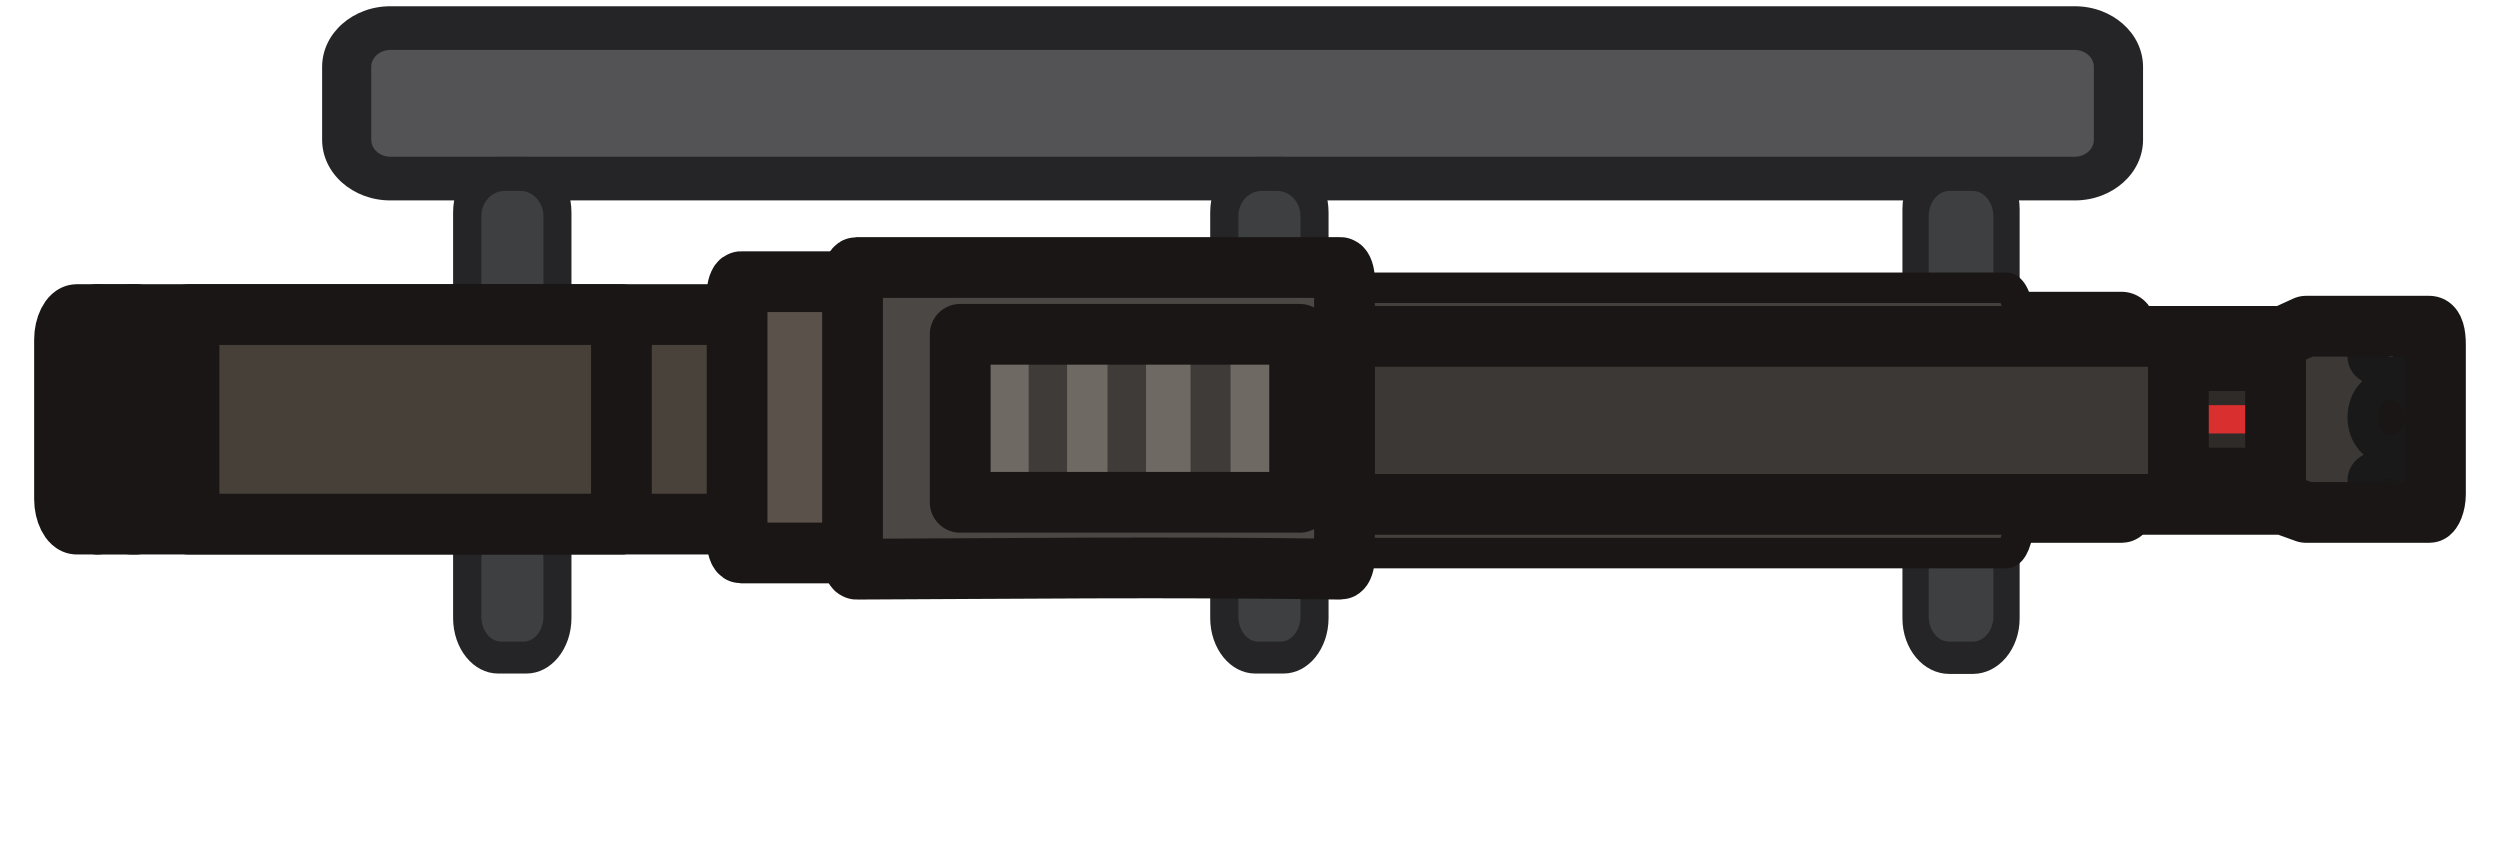
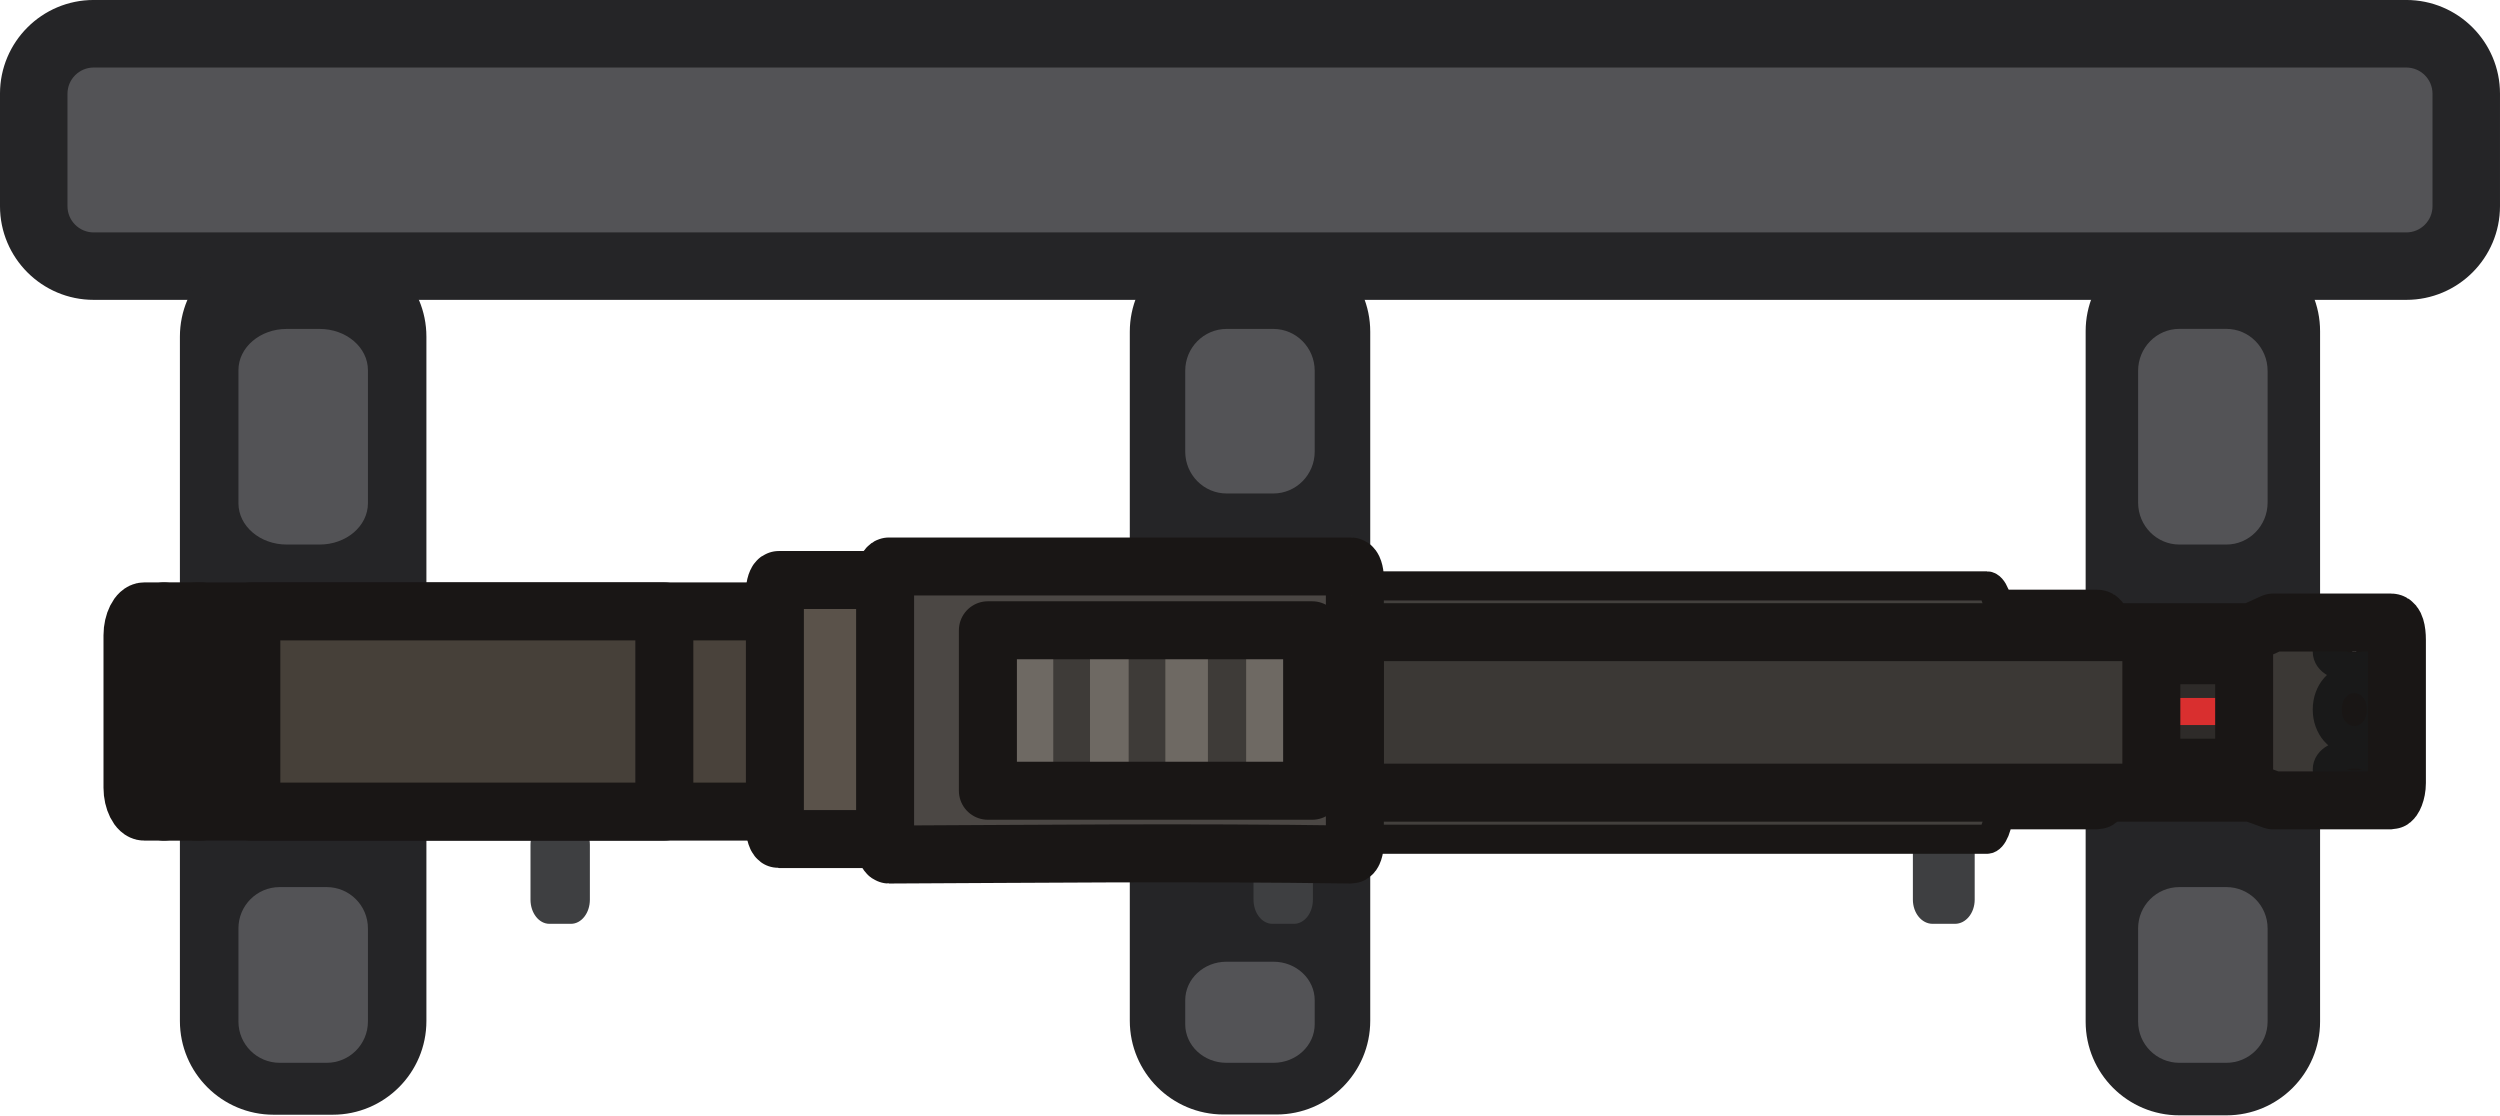
- <svg xmlns="http://www.w3.org/2000/svg" width="219.595" height="74.389" viewBox="0 0 58.101 19.682" version="1.1" id="svg29172">
+ <svg xmlns="http://www.w3.org/2000/svg" width="166.744" height="74.389" viewBox="0 0 44.118 19.682" version="1.1" id="svg29172">
  <defs id="defs29169">
    <style id="style955">
      .cls-1 {
        fill: #917852;
      }

      .cls-2, .cls-3 {
        fill: #c8a572;
      }

      .cls-4 {
        fill: #121212;
      }

      .cls-5 {
        fill: #181209;
      }

      .cls-6 {
        fill: #19130b;
      }

      .cls-7 {
        fill: #9a825e;
      }

      .cls-3, .cls-8, .cls-9, .cls-10 {
        stroke-width: 3px;
      }

      .cls-3, .cls-10 {
        stroke: #1a1814;
      }

      .cls-8 {
        stroke: #121212;
      }

      .cls-8, .cls-9 {
        fill: #5e5c64;
      }

      .cls-9 {
        stroke: #171717;
      }

      .cls-10 {
        fill: #77767b;
      }
    </style>
  </defs>
-   <g id="layer1">
-     <g id="g1" transform="matrix(1.778038,0,0,1.778038,-0.618062,-1.844416)">
-       <rect style="display:inline;fill:#252527;fill-opacity:1;stroke-width:0.029" id="rect118" width="23.801" height="2.538" x="-28.359" y="-3.657" rx="0.892" ry="0.793" transform="scale(-1)" />
-       <rect style="display:inline;fill:#252527;fill-opacity:1;stroke-width:0.064" id="rect119" width="1.532" height="6.8" x="-26.746" y="-9.846" rx="0.612" ry="0.726" transform="scale(-1)" />
-       <rect style="display:inline;fill:#3e3f41;fill-opacity:1;stroke-width:0.022" id="rect120" width="0.846" height="1.41" x="-26.403" y="-9.424" rx="0.269" ry="0.331" transform="scale(-1)" />
-       <rect style="display:inline;fill:#3e3f41;fill-opacity:1;stroke-width:0.024" id="rect121" width="0.846" height="1.731" x="-26.403" y="-5.264" rx="0.269" ry="0.336" transform="scale(-1)" />
-       <rect style="display:inline;fill:#535356;fill-opacity:1;stroke-width:0.03;stroke-dasharray:none" id="rect122" width="22.516" height="1.396" x="-27.716" y="-3.086" rx="0.25" ry="0.222" transform="scale(-1)" />
-       <rect style="display:inline;fill:#252527;fill-opacity:1;stroke-width:0.064" id="rect123" width="1.547" height="6.753" x="-7.817" y="-9.841" rx="0.588" ry="0.726" transform="scale(-1)" />
-       <rect style="display:inline;fill:#3e3f41;fill-opacity:1;stroke-width:0.023" id="rect124" width="0.812" height="1.731" x="-7.451" y="-5.264" rx="0.303" ry="0.331" transform="scale(-1)" />
-       <rect style="display:inline;fill:#3e3f41;fill-opacity:1;stroke-width:0.021" id="rect125" width="0.812" height="1.41" x="-7.451" y="-9.424" transform="scale(-1)" ry="0.331" rx="0.259" />
-       <rect style="display:inline;fill:#252527;fill-opacity:1;stroke-width:0.064" id="rect126" width="1.547" height="6.753" x="-17.713" y="-9.841" rx="0.588" ry="0.726" transform="scale(-1)" />
-       <rect style="display:inline;fill:#3e3f41;fill-opacity:1;stroke-width:0.023" id="rect127" width="0.812" height="1.731" x="-17.346" y="-5.264" rx="0.303" ry="0.331" transform="scale(-1)" />
-       <rect style="display:inline;fill:#3e3f41;fill-opacity:1;stroke-width:0.021" id="rect128" width="0.812" height="1.41" x="-17.346" y="-9.424" rx="0.259" ry="0.331" transform="scale(-1)" />
-       <path class="st0" d="m 26.731,5.248 h 1.349 c 0.053,0 0.079,0.106 0.079,0.238 v 2.011 c 0,0.132 -0.053,0.238 -0.079,0.238 h -1.349 z" id="path195" style="clip-rule:evenodd;fill:#3d3b38;fill-rule:evenodd;stroke:#191615;stroke-width:0.794;stroke-linecap:round;stroke-linejoin:round;stroke-miterlimit:3.873" />
-       <path class="st1" d="m 26.73,5.199 c 0,-0.213 -0.079,-0.4 -0.159,-0.4 h -8.65 v 3.468 h 8.65 c 0.079,0 0.159,-0.187 0.159,-0.4 z" id="path196" style="clip-rule:evenodd;fill:#43403d;fill-rule:evenodd;stroke:#191615;stroke-width:0.398;stroke-linecap:square;stroke-linejoin:round;stroke-miterlimit:3.873;stroke-dasharray:none" />
-       <path class="st2" d="m 31.969,5.698 c 0,0.106 -0.159,0.212 -0.37,0.212 -0.212,0 -0.37,-0.079 -0.37,-0.212 0,-0.106 0.159,-0.212 0.37,-0.212 0.212,0 0.37,0.079 0.37,0.212 z" id="path197" style="clip-rule:evenodd;fill:none;fill-rule:evenodd;stroke:#191615;stroke-width:0.794;stroke-linecap:round;stroke-linejoin:round;stroke-miterlimit:3.873" />
-       <path class="st2" d="m 31.599,6.968 c 0.22,0 0.384,-0.192 0.384,-0.439 0,-0.247 -0.165,-0.439 -0.384,-0.439 -0.22,0 -0.384,0.192 -0.384,0.439 0,0.247 0.165,0.439 0.384,0.439 z" id="path198" style="clip-rule:evenodd;fill:none;fill-rule:evenodd;stroke:#191615;stroke-width:0.794;stroke-linecap:round;stroke-linejoin:round;stroke-miterlimit:3.873" />
-       <path class="st2" d="m 31.969,7.312 c 0,0.106 -0.159,0.212 -0.37,0.212 -0.212,0 -0.37,-0.079 -0.37,-0.212 0,-0.106 0.159,-0.212 0.37,-0.212 0.212,0 0.37,0.106 0.37,0.212 z" id="path199" style="clip-rule:evenodd;fill:none;fill-rule:evenodd;stroke:#191615;stroke-width:0.794;stroke-linecap:round;stroke-linejoin:round;stroke-miterlimit:3.873" />
-       <path class="st3" d="m 32.102,5.301 h -1.614 l -0.291,0.106 H 17.92 v 2.196 h 12.277 l 0.291,0.106 h 1.614 c 0.053,0 0.079,-0.106 0.079,-0.238 v -1.958 c 0,-0.106 -0.026,-0.212 -0.079,-0.212 z m -0.132,0.397 c 0,0.106 -0.159,0.212 -0.37,0.212 -0.212,0 -0.37,-0.079 -0.37,-0.212 0,-0.106 0.159,-0.212 0.37,-0.212 0.212,0 0.37,0.079 0.37,0.212 z m -0.37,1.217 c 0.212,0 0.37,-0.185 0.37,-0.423 0,-0.238 -0.159,-0.423 -0.37,-0.423 -0.212,0 -0.37,0.185 -0.37,0.423 0,0.238 0.159,0.423 0.37,0.423 z m 0,0.609 c 0.212,0 0.37,-0.079 0.37,-0.212 0,-0.106 -0.159,-0.212 -0.37,-0.212 -0.212,0 -0.37,0.079 -0.37,0.212 0,0.106 0.159,0.212 0.37,0.212 z" id="path200" style="clip-rule:evenodd;fill:#3b3835;fill-rule:evenodd;stroke:#191919;stroke-width:0.397;stroke-linecap:round;stroke-linejoin:round;stroke-miterlimit:3.873" />
-       <path class="st4" d="m 1.191,5.475 c 0,-0.174 0.08,-0.326 0.16,-0.326 h 0.267 v 2.739 h -0.267 c -0.08,0 -0.16,-0.152 -0.16,-0.326 z" id="path201" style="clip-rule:evenodd;fill:#413b35;fill-rule:evenodd;stroke:#191615;stroke-width:0.794;stroke-linecap:round;stroke-linejoin:round;stroke-miterlimit:3.873" />
-       <rect x="1.628" y="5.147" class="st5" width="0.489" height="2.742" id="rect201" style="clip-rule:evenodd;fill:#433d37;fill-rule:evenodd;stroke:#191615;stroke-width:0.794;stroke-linecap:square;stroke-linejoin:round;stroke-miterlimit:7.47" />
-       <rect x="2.071" y="5.149" class="st6" width="7.945" height="2.739" id="rect202" style="clip-rule:evenodd;fill:#49423b;fill-rule:evenodd;stroke:#191615;stroke-width:0.794;stroke-linecap:square;stroke-linejoin:round;stroke-miterlimit:7.47" />
-       <rect x="2.818" y="5.149" class="st7" width="5.652" height="2.739" id="rect203" style="clip-rule:evenodd;fill:#464039;fill-rule:evenodd;stroke:#191615;stroke-width:0.794;stroke-linecap:square;stroke-linejoin:round;stroke-miterlimit:7.47" />
-       <path class="st8" d="m 11.57,4.719 h -1.535 c -0.026,0 -0.053,0.079 -0.053,0.159 v 3.228 c 0,0.079 0.026,0.159 0.053,0.159 h 1.535 c 0.026,0 0.053,-0.079 0.053,-0.159 v -3.228 c 0,-0.079 -0.026,-0.159 -0.053,-0.159 z" id="path203" style="clip-rule:evenodd;fill:#5a524a;fill-rule:evenodd;stroke:#191615;stroke-width:0.794;stroke-linecap:round;stroke-linejoin:round;stroke-miterlimit:7.47" />
-       <path class="st9" d="m 11.544,4.534 h 6.324 c 0.026,0 0.053,0.079 0.053,0.159 v 3.625 c 0,0.079 -0.026,0.159 -0.053,0.159 -2.304,-0.033 -4.265,-0.008 -6.324,0 -0.026,1.06e-4 -0.053,-0.079 -0.053,-0.159 v -3.625 c 0,-0.079 0.026,-0.159 0.053,-0.159 z" id="path204" style="clip-rule:evenodd;fill:#4b4744;fill-rule:evenodd;stroke:#191615;stroke-width:0.794;stroke-linecap:round;stroke-linejoin:round;stroke-miterlimit:7.47" />
-       <rect x="12.708" y="5.407" class="st10" width="4.868" height="2.196" id="rect204" style="clip-rule:evenodd;fill:#3e3b38;fill-rule:evenodd;stroke-width:0.265" />
-       <rect x="12.708" y="5.407" class="st11" width="0.212" height="2.196" id="rect205" style="fill:#484541;stroke-width:0.265" />
-       <rect x="13.29" y="5.407" class="st12" width="0.503" height="2.196" id="rect206" style="fill:#6e6963;stroke-width:0.265" />
-       <rect x="14.295" y="5.407" class="st12" width="0.529" height="2.196" id="rect207" style="fill:#6e6963;stroke-width:0.265" />
-       <rect x="15.327" y="5.407" class="st12" width="0.582" height="2.196" id="rect208" style="fill:#6e6963;stroke-width:0.265" />
-       <rect x="16.432" y="5.407" class="st12" width="0.509" height="2.196" id="rect209" style="fill:#6e6963;stroke-width:0.242" />
-       <rect x="17.364" y="5.407" class="st11" width="0.212" height="2.196" id="rect210" style="fill:#484541;stroke-width:0.265" />
-       <rect x="28.821" y="6.148" class="st13" width="1.27" height="0.743" id="rect211" style="fill:#2e2b29;stroke-width:0.265" />
-       <rect x="29.171" y="6.333" class="st14" width="0.561" height="0.37" id="rect212" style="fill:#d92f2f;stroke-width:0.265" />
-       <rect x="28.821" y="5.751" class="st2" width="1.27" height="1.535" id="rect213" style="clip-rule:evenodd;fill:none;fill-rule:evenodd;stroke:#191615;stroke-width:0.794;stroke-linecap:round;stroke-linejoin:round;stroke-miterlimit:3.873" />
-       <path class="st2" d="m 30.488,5.301 h 1.614 c 0.053,0 0.079,0.106 0.079,0.238 v 1.958 c 0,0.132 -0.053,0.238 -0.079,0.238 H 30.488 L 30.197,7.63 H 17.92 v -2.196 h 12.277 z" id="path213" style="clip-rule:evenodd;fill:none;fill-rule:evenodd;stroke:#191615;stroke-width:0.794;stroke-linecap:round;stroke-linejoin:round;stroke-miterlimit:3.873" />
-       <rect x="12.898" y="5.407" class="st2" width="4.438" height="2.196" id="rect214" style="clip-rule:evenodd;fill:none;fill-rule:evenodd;stroke:#191615;stroke-width:0.794;stroke-linecap:round;stroke-linejoin:round;stroke-miterlimit:3.873" />
+   <g id="layer1" transform="translate(-7.264152,-0.288466)">
+     <rect style="display:inline;fill:#252527;fill-opacity:1;stroke-width:0.057" id="rect557-2-9-3" width="44.118" height="5.292" x="-51.382" y="-5.58" rx="1.654" ry="1.654" transform="scale(-1)" />
+     <rect style="display:inline;fill:#252527;fill-opacity:1;stroke-width:0.158" id="rect1020-2-7-3-2-1" width="4.137" height="15.491" x="-48.207" y="-19.971" rx="1.654" ry="1.654" transform="scale(-1)" />
+     <rect style="display:inline;fill:#535356;fill-opacity:1;stroke-width:0.053" id="rect1020-2-7-3-8" width="2.285" height="3.101" x="-47.281" y="-19.044" rx="0.728" ry="0.728" transform="scale(-1)" />
+     <rect style="display:inline;fill:#535356;fill-opacity:1;stroke-width:0.058" id="rect1020-2-7-3-8-5" width="2.285" height="3.806" x="-47.281" y="-9.898" rx="0.728" ry="0.74" transform="scale(-1)" />
+     <rect style="display:inline;fill:#252527;fill-opacity:1;stroke-width:0.16" id="rect1020-2-7-3-2-1-1" width="4.243" height="15.467" x="-31.445" y="-19.956" rx="1.654" ry="1.654" transform="scale(-1)" />
+     <rect style="display:inline;fill:#535356;fill-opacity:1;stroke-width:0.04" id="rect1020-2-7-3-8-2-0" width="2.285" height="1.784" x="-30.465" y="-19.044" rx="0.728" ry="0.681" transform="scale(-1)" />
+     <rect style="display:inline;fill:#535356;fill-opacity:1;stroke-width:0.051" id="rect1020-2-7-3-8-5-4-0" width="2.285" height="2.904" x="-30.465" y="-8.997" rx="0.731" ry="0.739" transform="scale(-1)" />
+     <rect style="display:inline;fill:#535356;fill-opacity:1;stroke-width:0.059" id="rect1018-7-2-6" width="41.736" height="2.91" x="-50.191" y="-4.39" rx="0.463" ry="0.463" transform="scale(-1)" />
+     <rect style="display:inline;fill:#252527;fill-opacity:1;stroke-width:0.162" id="rect1020-2-7-3-2" width="4.35" height="15.384" x="-14.789" y="-19.96" rx="1.654" ry="1.654" transform="scale(-1)" />
+     <rect style="display:inline;fill:#535356;fill-opacity:1;stroke-width:0.058" id="rect1020-2-7-3-8-5-4" width="2.285" height="3.805" x="-13.757" y="-9.898" rx="0.852" ry="0.728" transform="scale(-1)" />
+     <rect style="display:inline;fill:#535356;fill-opacity:1;stroke-width:0.053" id="rect1020-2-7-3-8-2-0-3" width="2.285" height="3.101" x="-13.757" y="-19.044" rx="0.728" ry="0.728" transform="scale(-1)" />
+     <g id="g1" transform="matrix(0.7252093,0,0,0.7252093,20.87849,38.6535)">
+       <rect style="display:inline;fill:#3e3f41;fill-opacity:1;stroke-width:0.038" id="rect120" width="1.504" height="2.508" x="-29.279" y="30.422" rx="0.479" ry="0.588" transform="scale(-1)" />
+       <rect style="display:inline;fill:#3e3f41;fill-opacity:1;stroke-width:0.038" id="rect125" width="1.445" height="2.508" x="4.419" y="30.422" transform="scale(-1)" ry="0.588" rx="0.46" />
+       <rect style="display:inline;fill:#3e3f41;fill-opacity:1;stroke-width:0.038" id="rect128" width="1.445" height="2.508" x="-13.175" y="30.422" rx="0.46" ry="0.588" transform="scale(-1)" />
+       <path class="st0" d="m 29.861,-37.847 h 2.399 c 0.094,0 0.141,0.188 0.141,0.423 v 3.575 c 0,0.235 -0.094,0.423 -0.141,0.423 h -2.399 z" id="path195" style="clip-rule:evenodd;fill:#3d3b38;fill-rule:evenodd;stroke:#191615;stroke-width:1.411;stroke-linecap:round;stroke-linejoin:round;stroke-miterlimit:3.873" />
+       <path class="st1" d="m 29.86,-37.934 c 0,-0.379 -0.141,-0.711 -0.282,-0.711 H 14.197 v 6.165 h 15.381 c 0.141,0 0.282,-0.332 0.282,-0.711 z" id="path196" style="clip-rule:evenodd;fill:#43403d;fill-rule:evenodd;stroke:#191615;stroke-width:0.708;stroke-linecap:square;stroke-linejoin:round;stroke-miterlimit:3.873;stroke-dasharray:none" />
+       <path class="st2" d="m 39.176,-37.047 c 0,0.188 -0.282,0.376 -0.659,0.376 -0.376,0 -0.659,-0.141 -0.659,-0.376 0,-0.188 0.282,-0.376 0.659,-0.376 0.376,0 0.659,0.141 0.659,0.376 z" id="path197" style="clip-rule:evenodd;fill:none;fill-rule:evenodd;stroke:#191615;stroke-width:1.411;stroke-linecap:round;stroke-linejoin:round;stroke-miterlimit:3.873" />
+       <path class="st2" d="m 38.517,-34.789 c 0.39,0 0.683,-0.342 0.683,-0.781 0,-0.439 -0.293,-0.781 -0.683,-0.781 -0.39,0 -0.683,0.342 -0.683,0.781 0,0.439 0.293,0.781 0.683,0.781 z" id="path198" style="clip-rule:evenodd;fill:none;fill-rule:evenodd;stroke:#191615;stroke-width:1.411;stroke-linecap:round;stroke-linejoin:round;stroke-miterlimit:3.873" />
+       <path class="st2" d="m 39.176,-34.177 c 0,0.188 -0.282,0.376 -0.659,0.376 -0.376,0 -0.659,-0.141 -0.659,-0.376 0,-0.188 0.282,-0.376 0.659,-0.376 0.376,0 0.659,0.188 0.659,0.376 z" id="path199" style="clip-rule:evenodd;fill:none;fill-rule:evenodd;stroke:#191615;stroke-width:1.411;stroke-linecap:round;stroke-linejoin:round;stroke-miterlimit:3.873" />
+       <path class="st3" d="M 39.411,-37.753 H 36.542 l -0.517,0.188 H 14.196 v 3.905 h 21.828 l 0.517,0.188 h 2.87 c 0.094,0 0.141,-0.188 0.141,-0.423 v -3.481 c 0,-0.188 -0.047,-0.376 -0.141,-0.376 z m -0.235,0.706 c 0,0.188 -0.282,0.376 -0.659,0.376 -0.376,0 -0.659,-0.141 -0.659,-0.376 0,-0.188 0.282,-0.376 0.659,-0.376 0.376,0 0.659,0.141 0.659,0.376 z m -0.659,2.164 c 0.376,0 0.659,-0.329 0.659,-0.753 0,-0.423 -0.282,-0.753 -0.659,-0.753 -0.376,0 -0.659,0.329 -0.659,0.753 0,0.423 0.282,0.753 0.659,0.753 z m 0,1.082 c 0.376,0 0.659,-0.141 0.659,-0.376 0,-0.188 -0.282,-0.376 -0.659,-0.376 -0.376,0 -0.659,0.141 -0.659,0.376 0,0.188 0.282,0.376 0.659,0.376 z" id="path200" style="clip-rule:evenodd;fill:#3b3835;fill-rule:evenodd;stroke:#191919;stroke-width:0.706;stroke-linecap:round;stroke-linejoin:round;stroke-miterlimit:3.873" />
+       <path class="st4" d="m -15.549,-37.444 c 0,-0.309 0.142,-0.58 0.284,-0.58 h 0.474 v 4.871 h -0.474 c -0.142,0 -0.284,-0.271 -0.284,-0.58 z" id="path201" style="clip-rule:evenodd;fill:#413b35;fill-rule:evenodd;stroke:#191615;stroke-width:1.411;stroke-linecap:round;stroke-linejoin:round;stroke-miterlimit:3.873" />
+       <rect x="-14.771" y="-38.026" class="st5" width="0.87" height="4.875" id="rect201" style="clip-rule:evenodd;fill:#433d37;fill-rule:evenodd;stroke:#191615;stroke-width:1.411;stroke-linecap:square;stroke-linejoin:round;stroke-miterlimit:7.47" />
+       <rect x="-13.984" y="-38.024" class="st6" width="14.127" height="4.871" id="rect202" style="clip-rule:evenodd;fill:#49423b;fill-rule:evenodd;stroke:#191615;stroke-width:1.411;stroke-linecap:square;stroke-linejoin:round;stroke-miterlimit:7.47" />
+       <rect x="-12.657" y="-38.024" class="st7" width="10.05" height="4.871" id="rect203" style="clip-rule:evenodd;fill:#464039;fill-rule:evenodd;stroke:#191615;stroke-width:1.411;stroke-linecap:square;stroke-linejoin:round;stroke-miterlimit:7.47" />
+       <path class="st8" d="M 2.905,-38.788 H 0.177 c -0.047,0 -0.094,0.141 -0.094,0.282 v 5.739 c 0,0.141 0.047,0.282 0.094,0.282 H 2.905 c 0.047,0 0.094,-0.141 0.094,-0.282 v -5.739 c 0,-0.141 -0.047,-0.282 -0.094,-0.282 z" id="path203" style="clip-rule:evenodd;fill:#5a524a;fill-rule:evenodd;stroke:#191615;stroke-width:1.411;stroke-linecap:round;stroke-linejoin:round;stroke-miterlimit:7.47" />
+       <path class="st9" d="M 2.858,-39.117 H 14.102 c 0.047,0 0.094,0.141 0.094,0.282 v 6.445 c 0,0.141 -0.047,0.283 -0.094,0.282 -4.096,-0.058 -7.584,-0.015 -11.243,0 -0.047,1.88e-4 -0.094,-0.141 -0.094,-0.282 v -6.445 c 0,-0.141 0.047,-0.282 0.094,-0.282 z" id="path204" style="clip-rule:evenodd;fill:#4b4744;fill-rule:evenodd;stroke:#191615;stroke-width:1.411;stroke-linecap:round;stroke-linejoin:round;stroke-miterlimit:7.47" />
+       <rect x="4.928" y="-37.565" class="st10" width="8.656" height="3.905" id="rect204" style="clip-rule:evenodd;fill:#3e3b38;fill-rule:evenodd;stroke-width:0.47" />
+       <rect x="4.928" y="-37.565" class="st11" width="0.376" height="3.905" id="rect205" style="fill:#484541;stroke-width:0.47" />
+       <rect x="5.963" y="-37.565" class="st12" width="0.894" height="3.905" id="rect206" style="fill:#6e6963;stroke-width:0.47" />
+       <rect x="7.751" y="-37.565" class="st12" width="0.941" height="3.905" id="rect207" style="fill:#6e6963;stroke-width:0.47" />
+       <rect x="9.585" y="-37.565" class="st12" width="1.035" height="3.905" id="rect208" style="fill:#6e6963;stroke-width:0.47" />
+       <rect x="11.551" y="-37.565" class="st12" width="0.905" height="3.905" id="rect209" style="fill:#6e6963;stroke-width:0.43" />
+       <rect x="13.208" y="-37.565" class="st11" width="0.376" height="3.905" id="rect210" style="fill:#484541;stroke-width:0.47" />
+       <rect x="33.578" y="-36.247" class="st13" width="2.258" height="1.322" id="rect211" style="fill:#2e2b29;stroke-width:0.47" />
+       <rect x="34.2" y="-35.918" class="st14" width="0.997" height="0.659" id="rect212" style="fill:#d92f2f;stroke-width:0.47" />
+       <rect x="33.578" y="-36.953" class="st2" width="2.258" height="2.729" id="rect213" style="clip-rule:evenodd;fill:none;fill-rule:evenodd;stroke:#191615;stroke-width:1.411;stroke-linecap:round;stroke-linejoin:round;stroke-miterlimit:3.873" />
+       <path class="st2" d="m 36.542,-37.753 h 2.87 c 0.094,0 0.141,0.188 0.141,0.423 v 3.481 c 0,0.235 -0.094,0.423 -0.141,0.423 H 36.542 l -0.517,-0.188 H 14.196 v -3.905 h 21.828 z" id="path213" style="clip-rule:evenodd;fill:none;fill-rule:evenodd;stroke:#191615;stroke-width:1.411;stroke-linecap:round;stroke-linejoin:round;stroke-miterlimit:3.873" />
+       <rect x="5.266" y="-37.565" class="st2" width="7.892" height="3.905" id="rect214" style="clip-rule:evenodd;fill:none;fill-rule:evenodd;stroke:#191615;stroke-width:1.411;stroke-linecap:round;stroke-linejoin:round;stroke-miterlimit:3.873" />
    </g>
  </g>
</svg>
